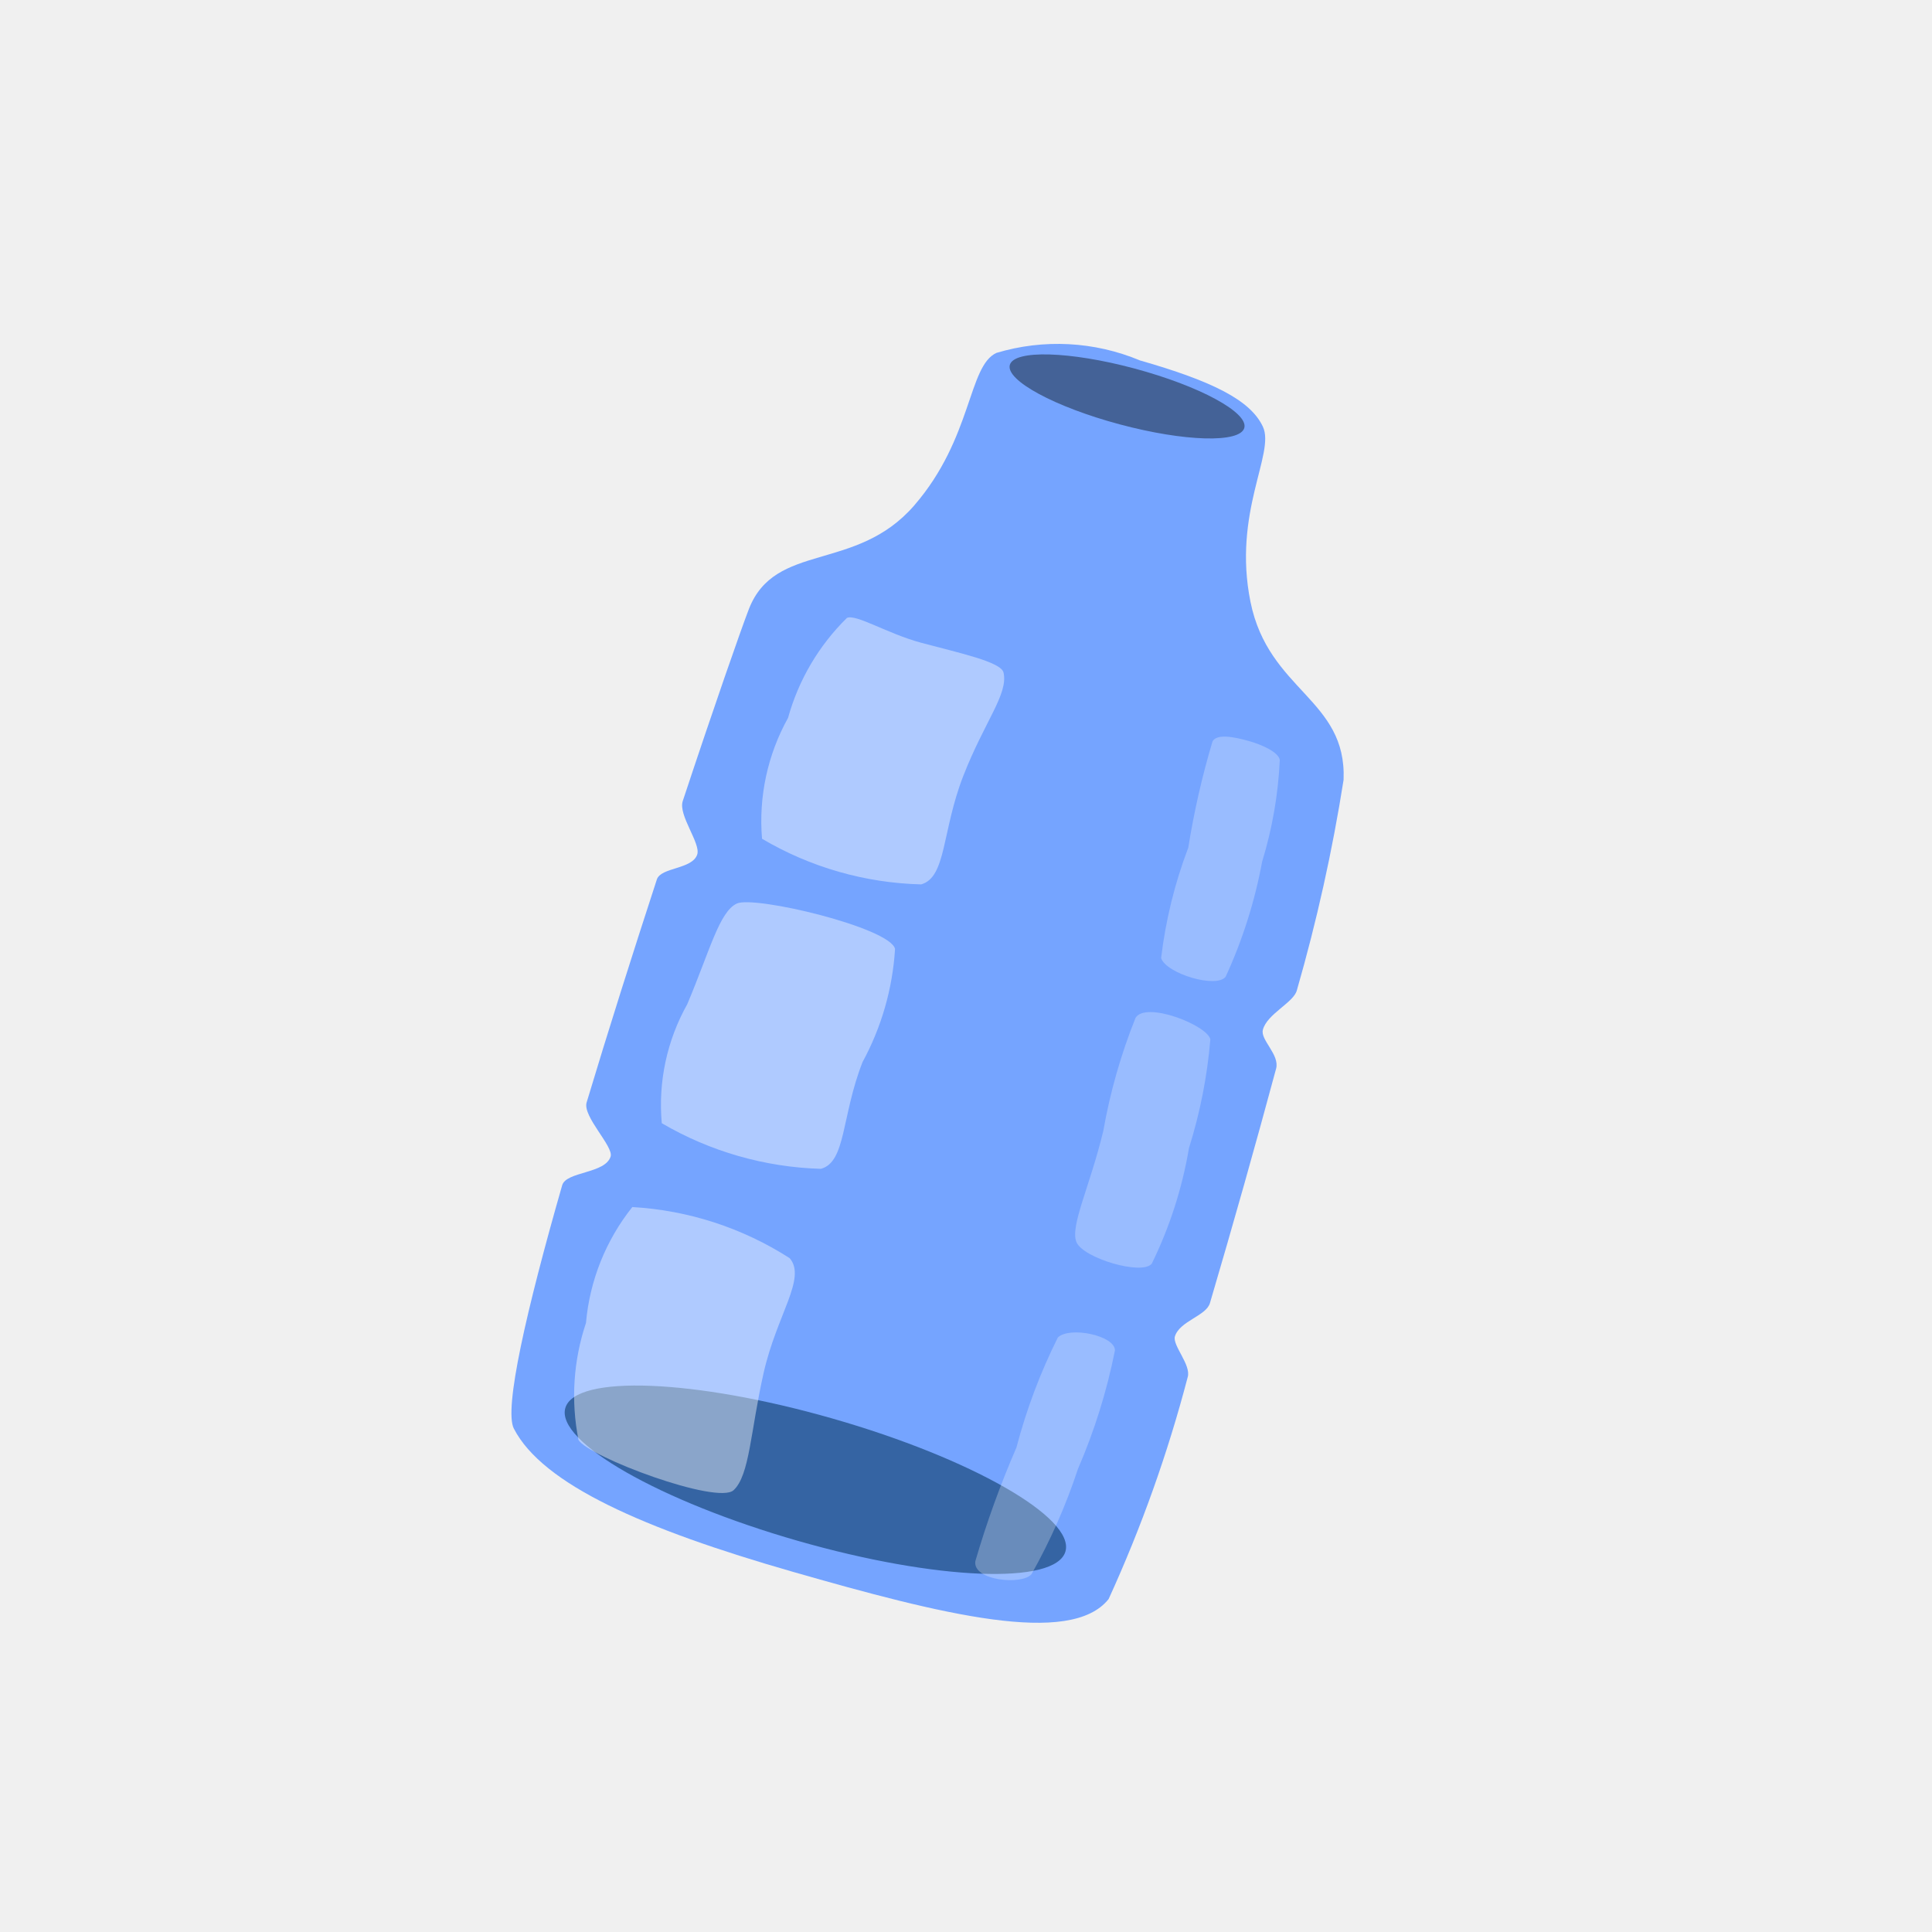
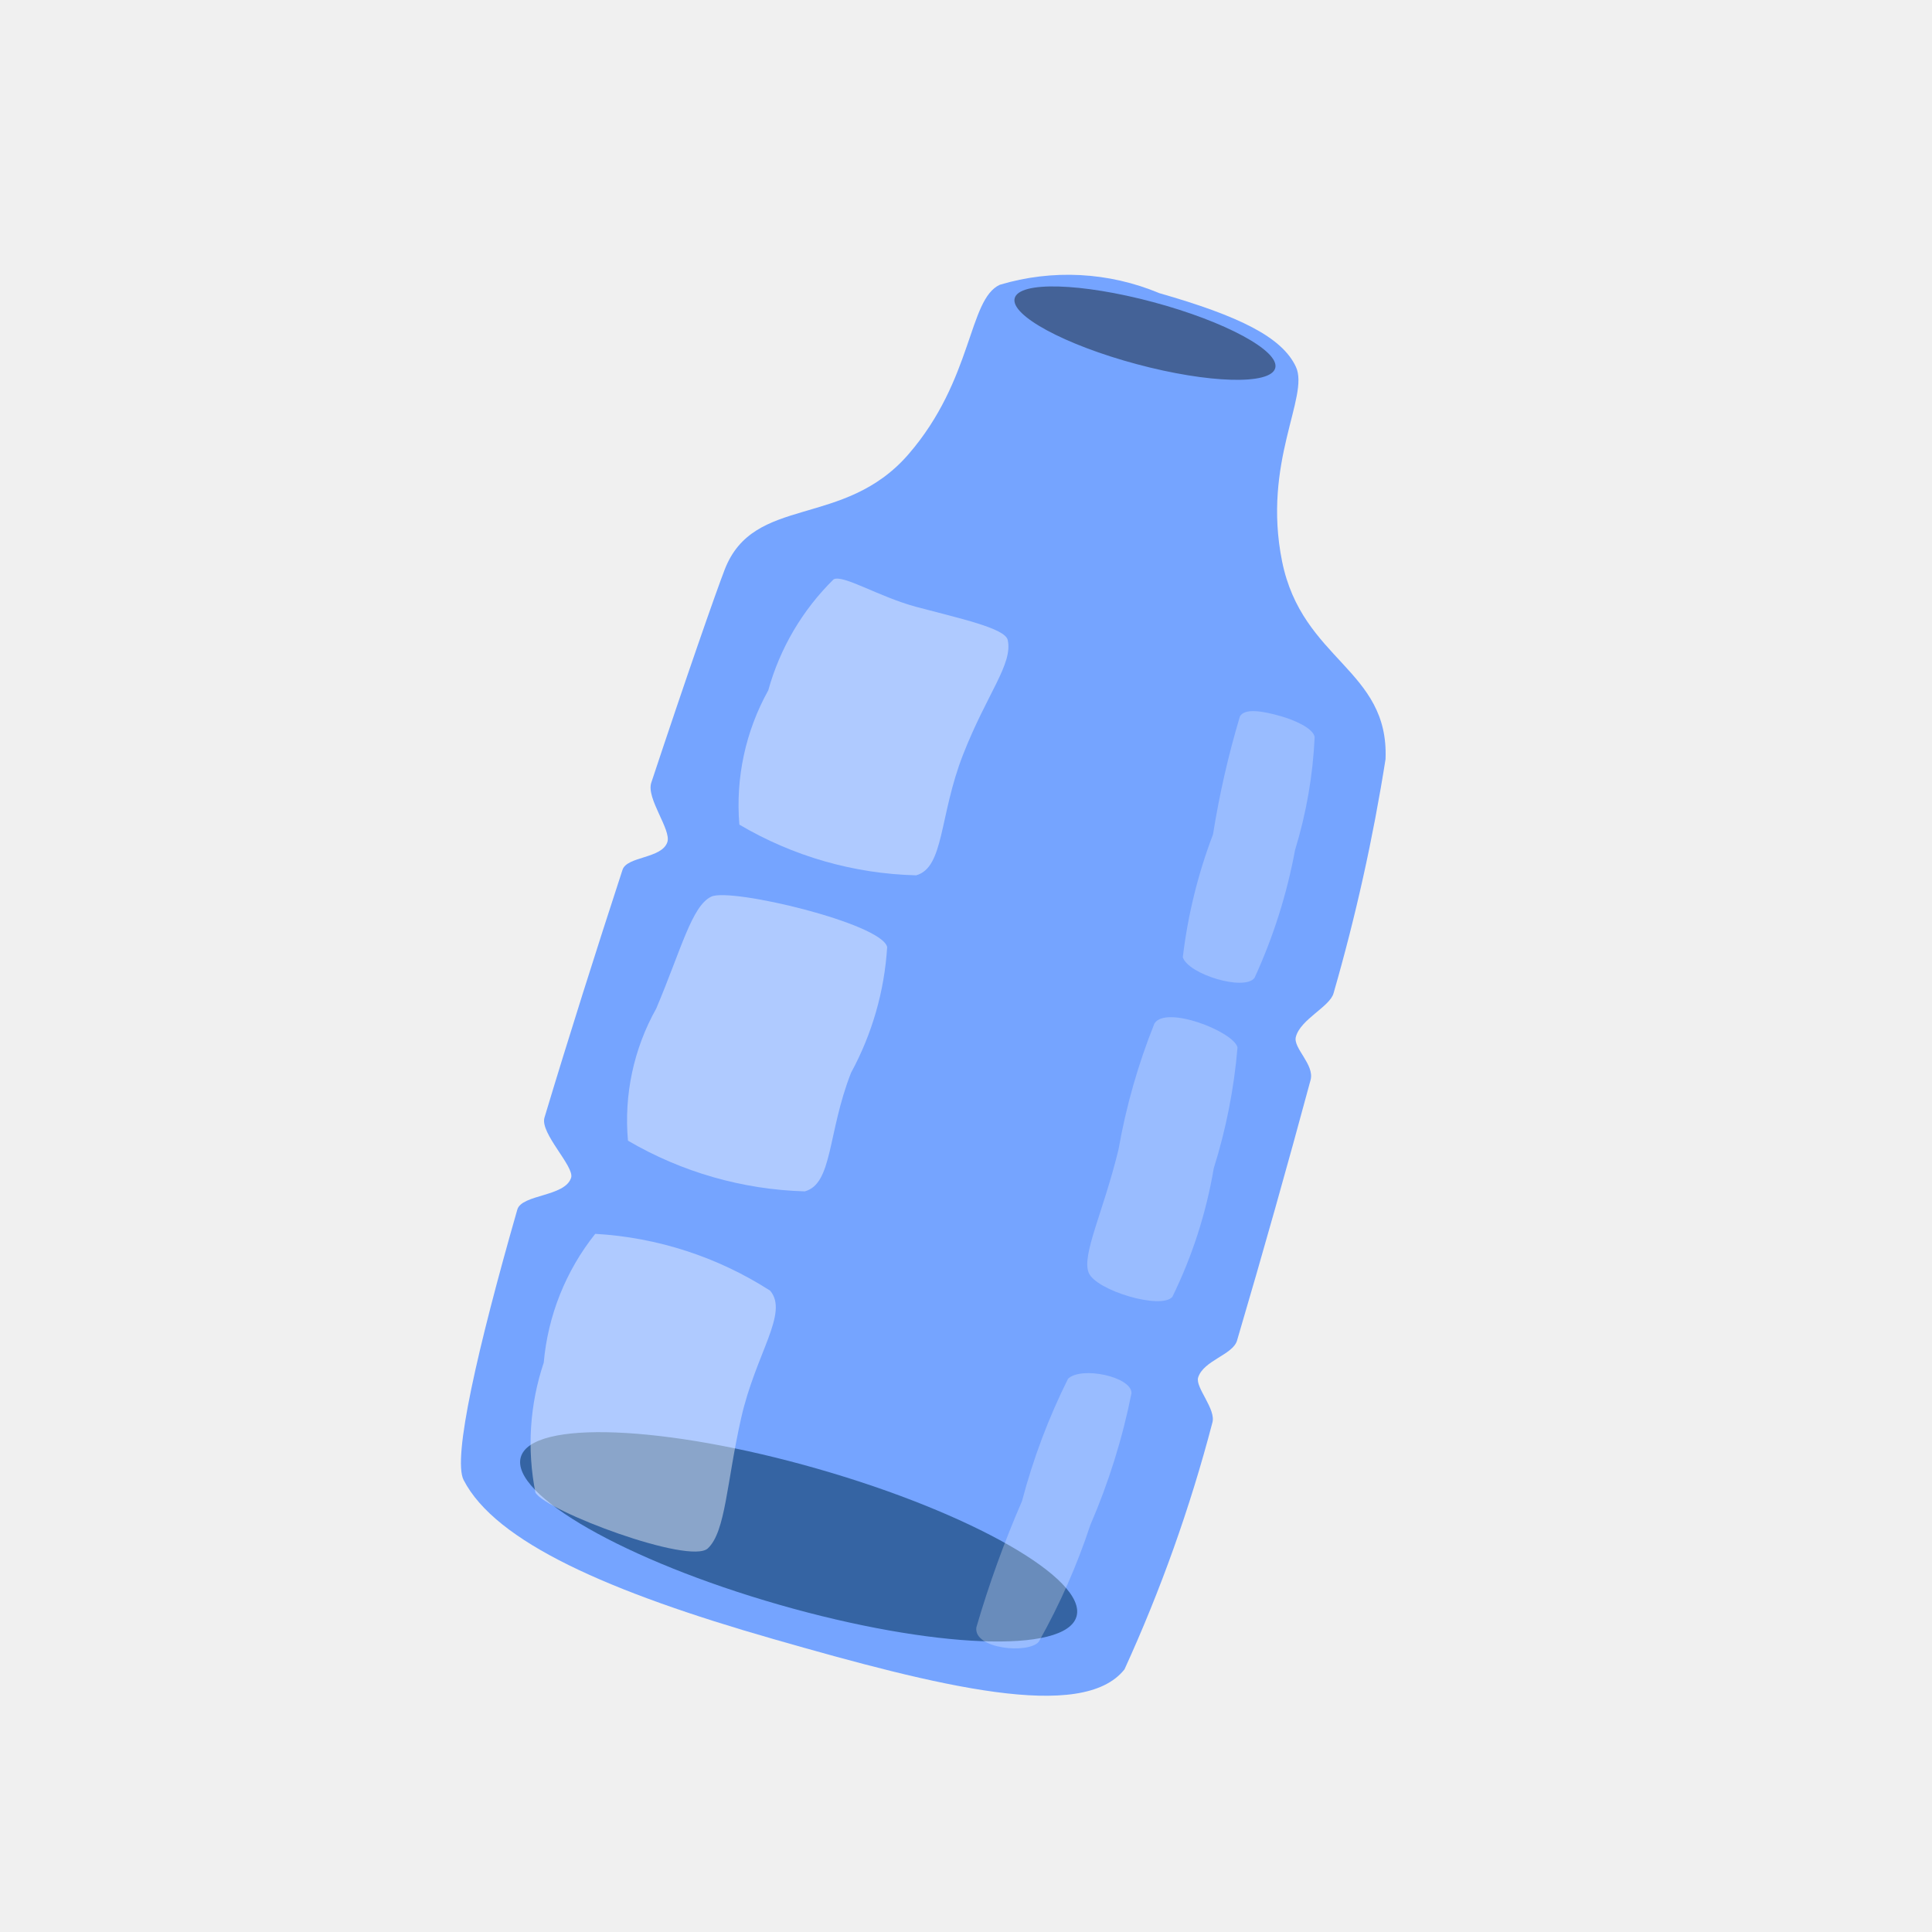
- <svg xmlns="http://www.w3.org/2000/svg" width="40" height="40" viewBox="0 0 40 40">
+ <svg xmlns="http://www.w3.org/2000/svg" width="36" height="36" viewBox="0 0 36 36">
  <defs>
    <clipPath id="clip-Plastics">
-       <rect width="40" height="40" />
+       <rect width="36" height="36" />
    </clipPath>
  </defs>
  <g id="Plastics" clip-path="url(#clip-Plastics)">
-     <g id="ResourcePlastics" transform="translate(9.882 5.59)">
+     <g id="ResourcePlastics" transform="translate(7.882 3.59)">
      <path id="Path_572" data-name="Path 572" d="M.427,24.832C.114,24.5,0,22.4,0,19.713c0-.3.794-.474.8-.85,0-.219-.789-.635-.786-.937.02-1.567.067-3.236.125-4.839.01-.269.648-.4.661-.728.01-.242-.607-.673-.593-.981C.291,9.313.387,7.634.427,7.186c.134-1.5,1.924-1.339,2.7-3.012S3.4,1.09,3.893.669A4.412,4.412,0,0,1,6.791,0C8.347,0,9.217.158,9.617.618S9.5,2.5,10.369,4.174s2.472,1.381,2.869,3.012a35.933,35.933,0,0,1,.271,4.455c.007.262-.458.638-.451.977,0,.217.481.4.485.7.026,1.6.034,3.347.021,5.043,0,.278-.5.528-.507.864,0,.195.492.475.487.738a28.242,28.242,0,0,1-.307,4.866C12.755,26,9.994,26.09,6.791,26.09S1.317,25.778.427,24.832Z" transform="translate(7.191 0) rotate(16)" fill="#75a4ff" />
      <ellipse id="Ellipse_262" data-name="Ellipse 262" cx="5.386" cy="1.316" rx="5.386" ry="1.316" transform="translate(2.185 22.297) rotate(16)" fill="#3564a3" />
      <path id="Path_573" data-name="Path 573" d="M.681.045A4.635,4.635,0,0,0,.08,2.37,4.392,4.392,0,0,0,.252,4.924a6.811,6.811,0,0,0,3.427,0c.464-.285.106-1.182.22-2.4S4.33.64,4.11.238C4,.04,3.139.1,2.3.115,1.582.127.834-.091.681.045Z" transform="translate(7.01 6.973) rotate(16)" fill="#fff" opacity="0.42" />
      <path id="Path_576" data-name="Path 576" d="M1.471.2A8.494,8.494,0,0,1,1.7,2.322a10.117,10.117,0,0,1-.069,2.5c-.109.293-1.2.279-1.391,0a9.62,9.62,0,0,1-.09-2.355A17.014,17.014,0,0,1,.026.215C.067.038.407,0,.761,0,1.033,0,1.4.052,1.471.2Z" transform="translate(15.256 9.546) rotate(16)" fill="#fff" opacity="0.26" />
      <path id="Path_574" data-name="Path 574" d="M.492.25C.19.514.225,1.337.08,2.537A4.255,4.255,0,0,0,.252,5.05a6.915,6.915,0,0,0,3.427,0c.464-.28.106-1.163.22-2.363A5.629,5.629,0,0,0,3.9.25C3.679-.146.794-.014.492.25Z" transform="translate(4.969 12.741) rotate(16)" fill="#fff" opacity="0.42" />
      <path id="Path_577" data-name="Path 577" d="M1.673.25a10.411,10.411,0,0,1,.195,2.287A8.749,8.749,0,0,1,1.787,5.05c-.128.294-1.4.28-1.622,0s-.05-1.163-.1-2.363A11.779,11.779,0,0,1,.061.25C.165-.146,1.53-.014,1.673.25Z" transform="translate(13.638 15.227) rotate(16)" fill="#fff" opacity="0.26" />
      <path id="Path_575" data-name="Path 575" d="M.681,5.151A4.722,4.722,0,0,1,.08,2.8,4.481,4.481,0,0,1,.251.221a6.744,6.744,0,0,1,3.427,0c.464.288.106,1.194.22,2.426s.38,2.1.16,2.5S.982,5.421.681,5.151Z" transform="matrix(0.951, 0.309, -0.309, 0.951, 3.039, 19.113)" fill="#fff" opacity="0.42" />
      <path id="Path_578" data-name="Path 578" d="M.118.366A12.257,12.257,0,0,0,0,2.741,12.165,12.165,0,0,0,.163,5.308c.107.287,1.053.138,1.2-.173A11.851,11.851,0,0,0,1.348,2.7,19.806,19.806,0,0,0,1.3.2C1.211-.2.213.08.118.366Z" transform="matrix(-0.934, -0.358, 0.358, -0.934, 11.454, 27.385)" fill="#fff" opacity="0.26" />
      <ellipse id="Ellipse_263" data-name="Ellipse 263" cx="2.513" cy="0.598" rx="2.513" ry="0.598" transform="matrix(0.966, 0.259, -0.259, 0.966, 11.18, 1.389)" fill="#446297" />
    </g>
  </g>
</svg>
